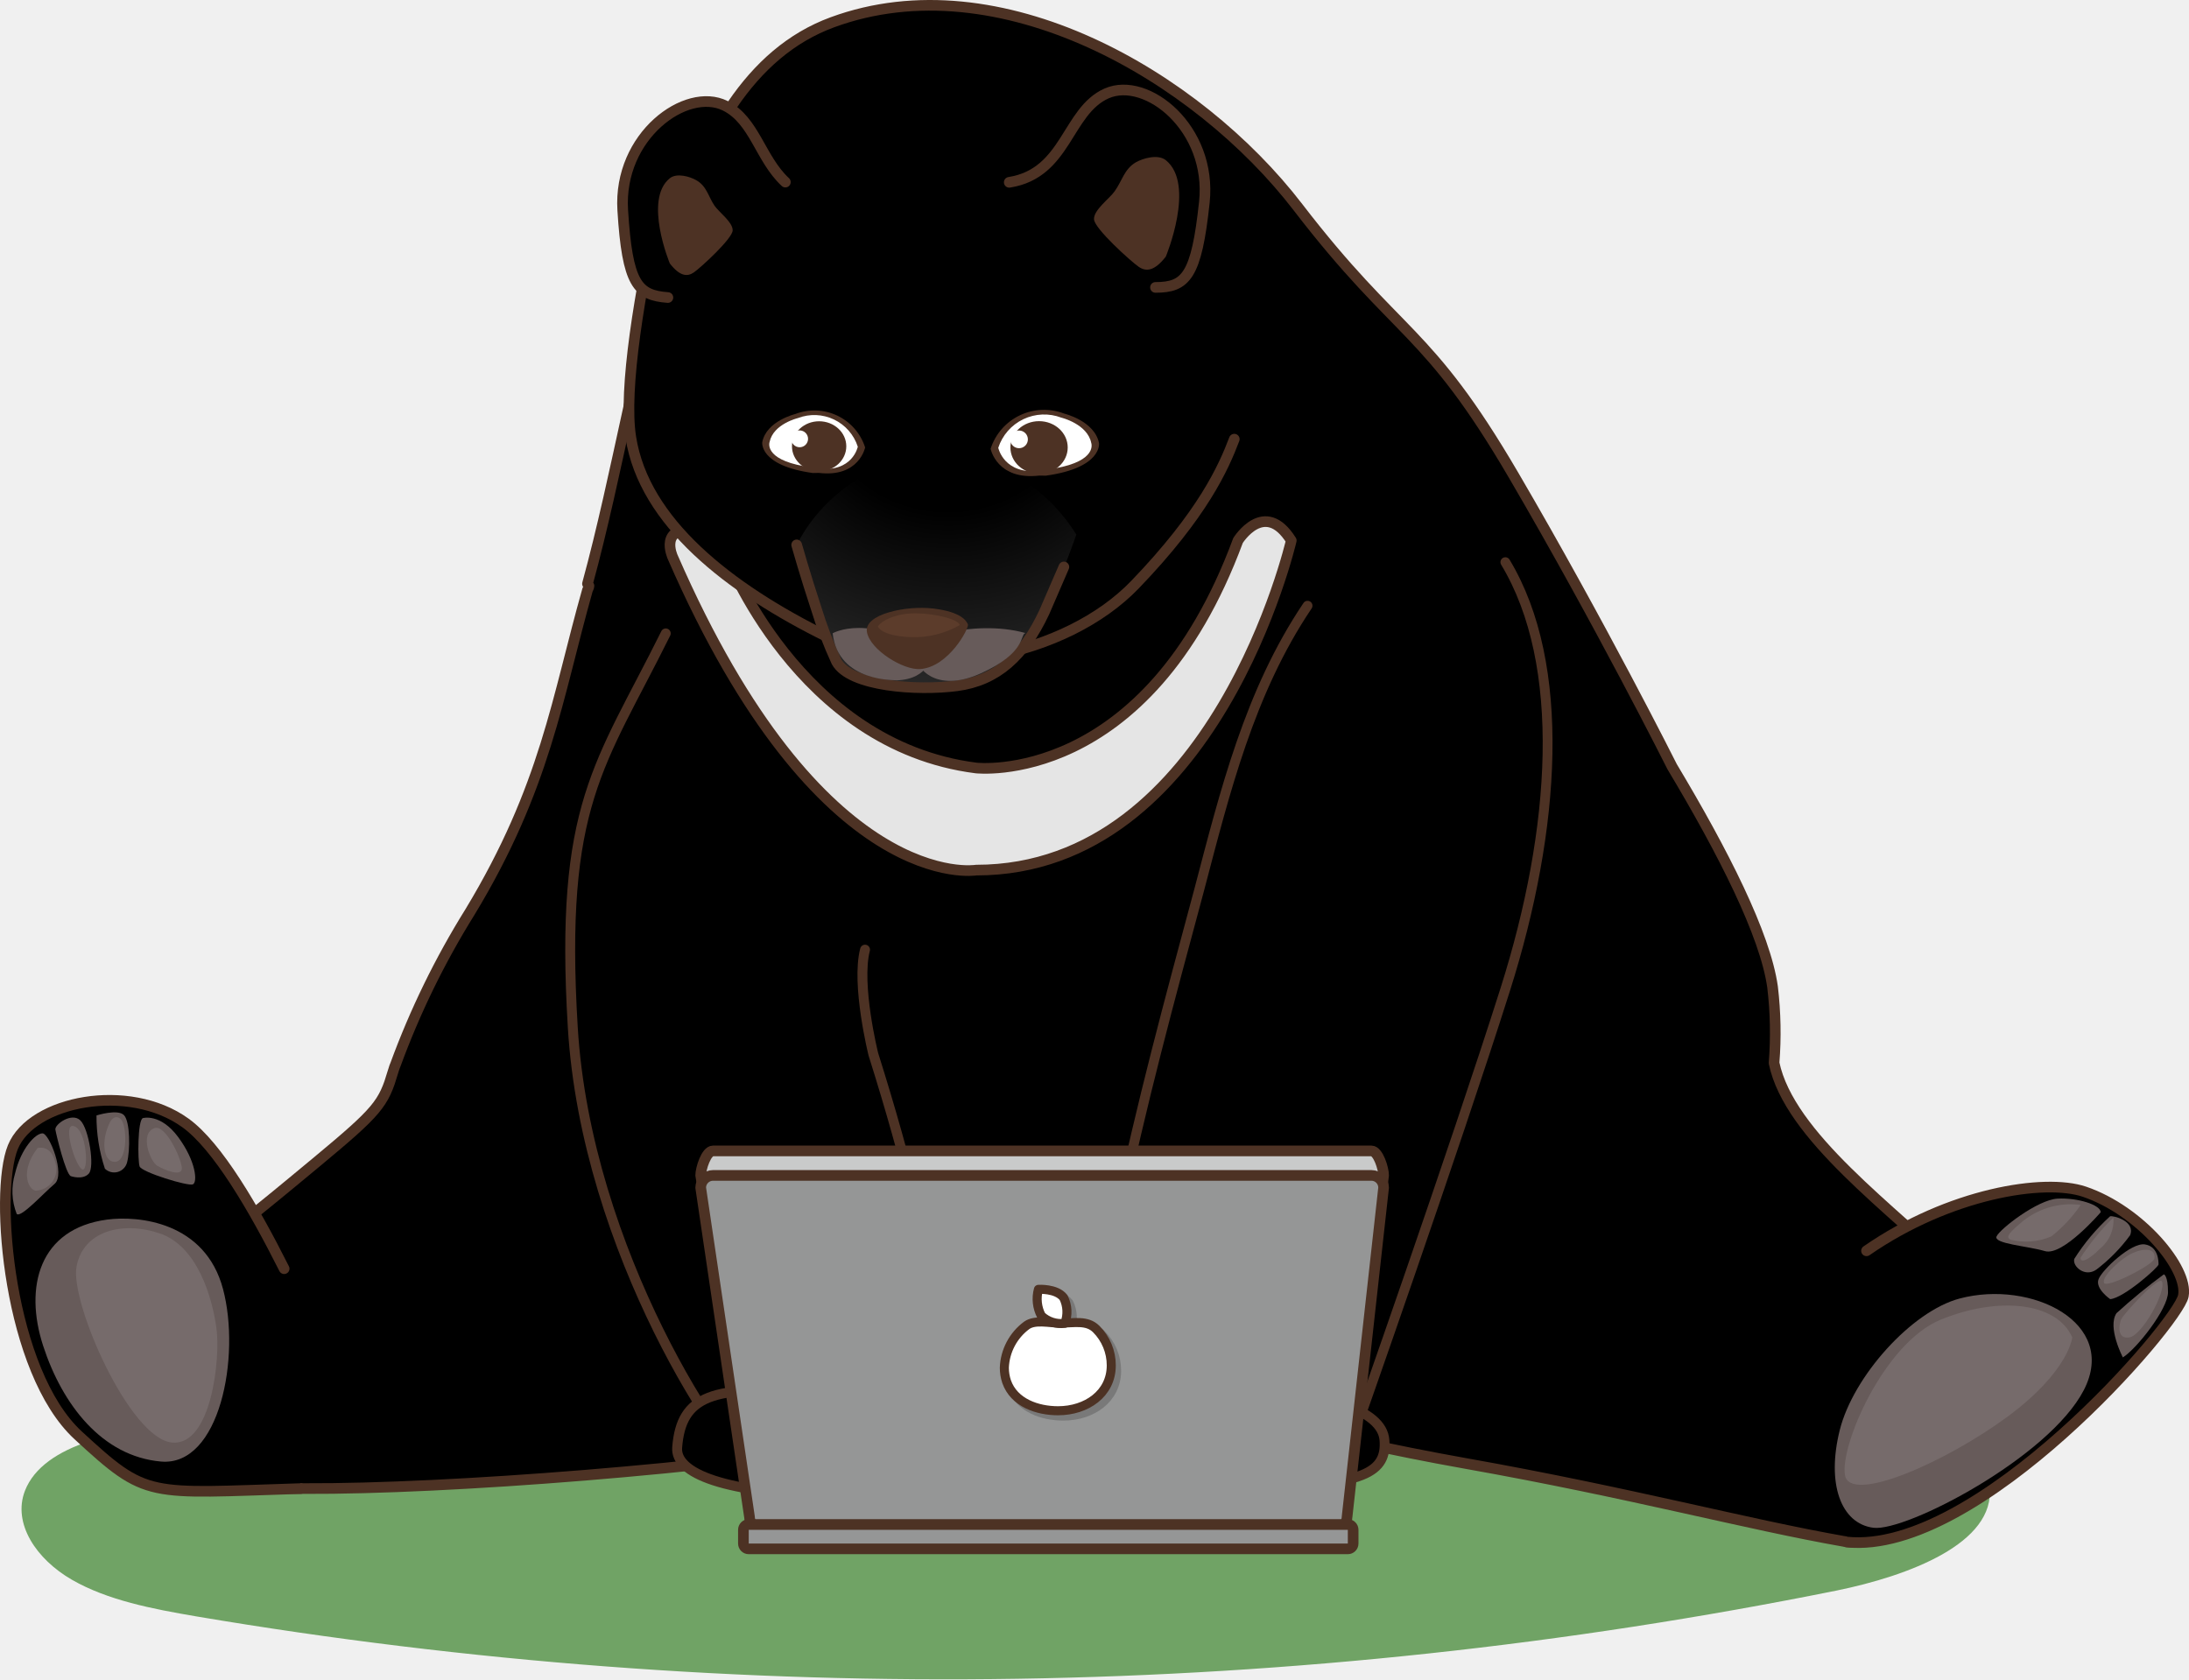
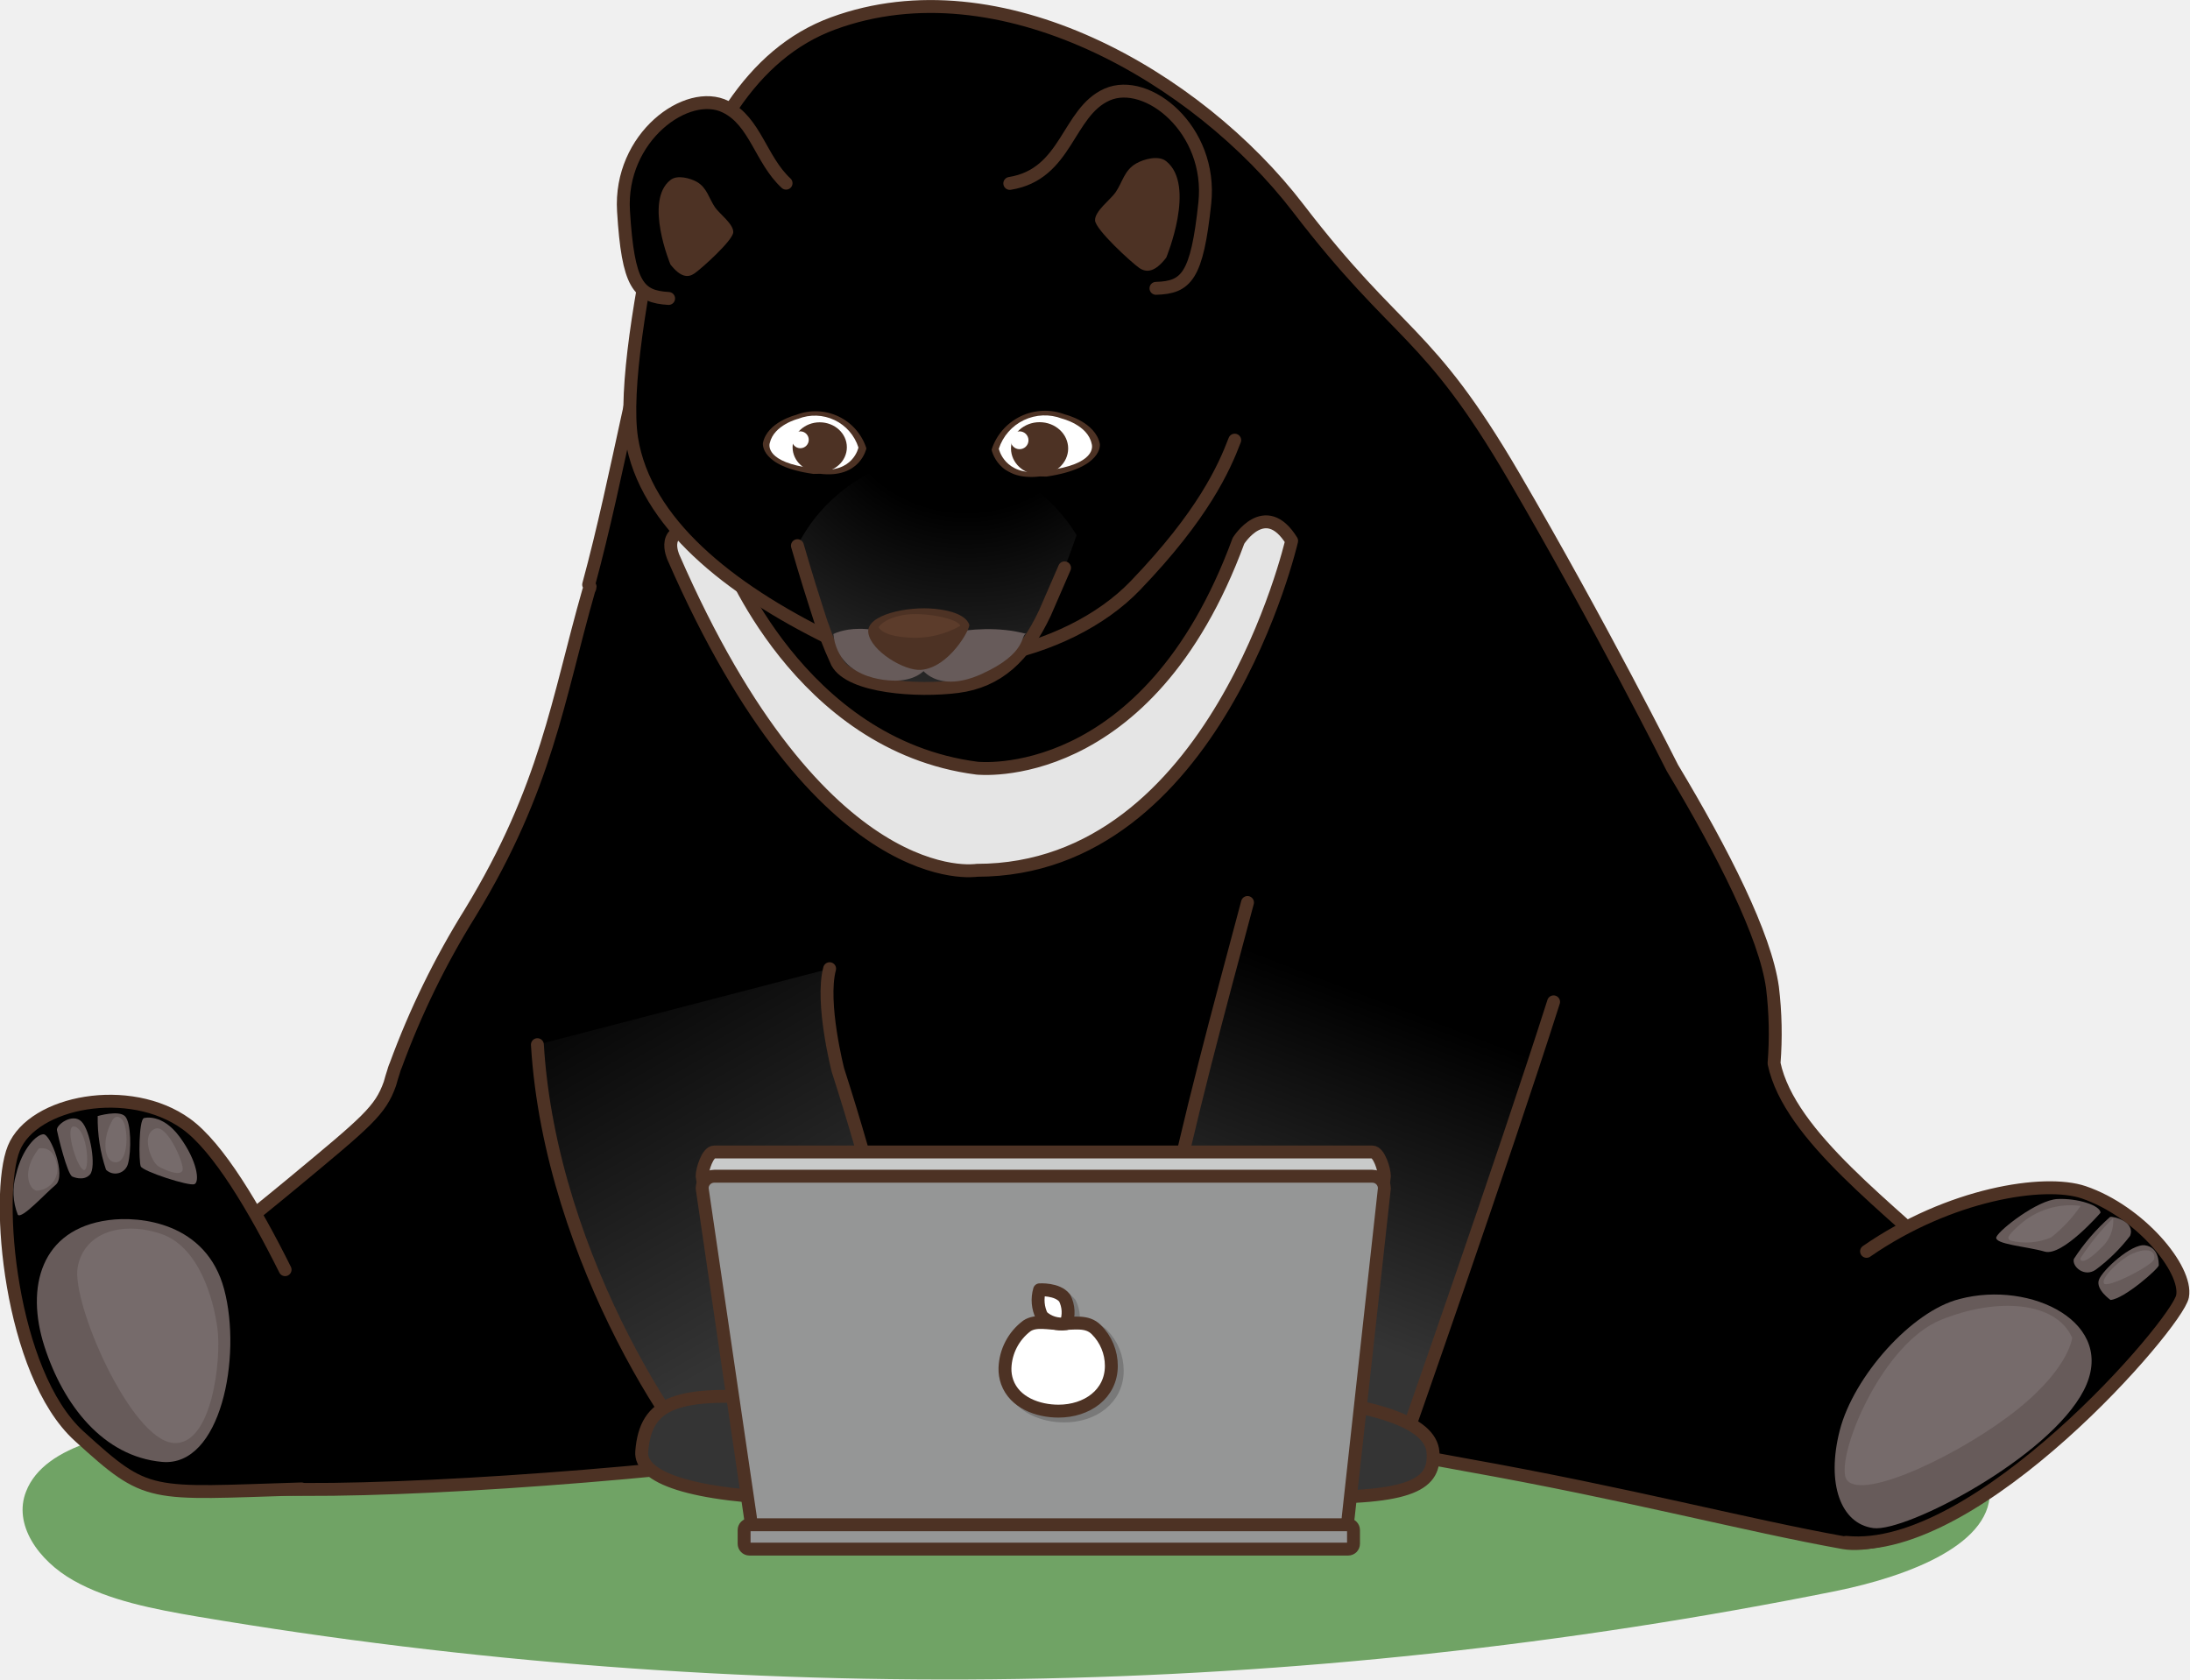
- <svg xmlns="http://www.w3.org/2000/svg" viewBox="0 0 205.53 157.7">
+ <svg xmlns="http://www.w3.org/2000/svg" xmlns:xlink="http://www.w3.org/1999/xlink" viewBox="0 0 181.59 139.27">
  <defs>
-     <style>.cls-1{fill:#70a365;}.cls-11,.cls-13,.cls-14,.cls-17,.cls-2,.cls-5,.cls-8,.cls-9{stroke:#4d3224;}.cls-11,.cls-13,.cls-14,.cls-16,.cls-17,.cls-2,.cls-5,.cls-8,.cls-9{stroke-linecap:round;stroke-linejoin:round;}.cls-3{fill:#675b5a;}.cls-4{fill:#766b6b;}.cls-5{fill:#e5e5e5;}.cls-6{fill:#4d3224;}.cls-17,.cls-7{fill:#fff;}.cls-8{stroke-width:0.92px;}.cls-9{stroke-width:0.93px;}.cls-10{fill:url(#未命名漸層_45);}.cls-11{fill:none;}.cls-12{fill:#5c3c2b;}.cls-13{fill:#c9caca;}.cls-14{fill:#959696;}.cls-15{opacity:0.8;}.cls-16{fill:#727272;stroke:#727272;}.cls-16,.cls-17{stroke-width:0.85px;}</style>
-     <radialGradient id="未命名漸層_45" cx="241.45" cy="37.14" r="39.9" gradientTransform="translate(-178.98) scale(1.11 1)" gradientUnits="userSpaceOnUse">
+     <style>.cls-1{fill:#70a365;}.cls-10,.cls-11,.cls-13,.cls-15,.cls-16,.cls-19,.cls-2,.cls-5,.cls-8,.cls-9{stroke:#4d3224;}.cls-10,.cls-11,.cls-13,.cls-15,.cls-16,.cls-18,.cls-19,.cls-2,.cls-5,.cls-8,.cls-9{stroke-linecap:round;stroke-linejoin:round;stroke-width:1.07px;}.cls-3{fill:#675b5a;}.cls-4{fill:#766b6b;}.cls-5{fill:#e5e5e5;}.cls-6{fill:#4d3224;}.cls-19,.cls-7{fill:#fff;}.cls-8{fill:url(#未命名漸層_22);}.cls-9{fill:url(#未命名漸層_22-2);}.cls-10{fill:url(#未命名漸層_22-3);}.cls-11{fill:url(#未命名漸層_22-4);}.cls-12{fill:url(#未命名漸層_45);}.cls-13{fill:none;}.cls-14{fill:#5c3c2b;}.cls-15{fill:#c9caca;}.cls-16{fill:#959696;}.cls-17{opacity:0.8;}.cls-18{fill:#727272;stroke:#727272;}</style>
+     <linearGradient id="未命名漸層_22" x1="105.64" y1="108.45" x2="115.31" y2="83.12" gradientUnits="userSpaceOnUse">
+       <stop offset="0" stop-color="#343434" />
+       <stop offset="1" />
+     </linearGradient>
+     <linearGradient id="未命名漸層_22-2" x1="110.36" y1="110.25" x2="120.02" y2="84.91" xlink:href="#未命名漸層_22" />
+     <linearGradient id="未命名漸層_22-3" x1="67.65" y1="108.64" x2="49.98" y2="77.97" xlink:href="#未命名漸層_22" />
+     <linearGradient id="未命名漸層_22-4" x1="60.89" y1="112.53" x2="43.22" y2="81.87" xlink:href="#未命名漸層_22" />
+     <radialGradient id="未命名漸層_45" cx="563.52" cy="32.88" r="35.22" gradientTransform="translate(-545.37) scale(1.11 1)" gradientUnits="userSpaceOnUse">
      <stop offset="0.27" />
      <stop offset="0.96" stop-color="#424242" />
    </radialGradient>
  </defs>
-   <g id="圖層_2" data-name="圖層 2">
-     <g id="作品">
-       <path class="cls-1" d="M171.76,131.53c6.55.85,14.53,3.06,15.05,8.09.56,5.31-7.62,8.37-14.39,9.75a422.9,422.9,0,0,1-154,2.42c-4.11-.7-8.32-1.51-11.67-3.44S1.16,143.06,2.34,140c1.75-4.5,9.17-5.8,15.31-6.32C68.89,129.29,120.94,124.93,171.76,131.53Z" />
-       <path class="cls-2" d="M184.1,119.82c-6.52-6.33-16.1-13.14-17.53-20v0a36.18,36.18,0,0,0-.14-7.13C165.74,87.76,161.79,80,157,72h0s-6.69-13.35-14.89-27.38S131.35,31.8,121.87,19.46,93.81-3.66,78.16,2.09s-17.34,32-23,52.73l.14.2c0,.13-.1.26-.14.39C52.28,65.6,51.24,73.88,44.13,85.64a77.6,77.6,0,0,0-7,14.34,2.92,2.92,0,0,0-.14.38,1.42,1.42,0,0,1-.07.22c-.12.37-.23.74-.35,1.11-.88,2.52-2.13,3.54-9.13,9.33-8.1,6.72-15.31,11.86-15.5,13.93s1.87,14.13,12.24,14.72c10.12.58,34.68-1,52.46-3.46S103,132.76,103,132.76l7.67,0c8.47,0,11.55,1.93,27,4.68s26.3,5.7,35.47,7.31c4,.69,12.74-3.16,15.41-7.9S190.62,126.14,184.1,119.82Z" />
-       <path class="cls-2" d="M28.23,139.79c-14.48.45-14.38,1-20.89-5s-7.91-22.72-6.13-27.07,10.87-6.12,16.2-2.27c3,2.16,6.41,8,9.27,13.69" />
-       <path class="cls-2" d="M175.25,117.46c7.79-5.4,16.7-6.82,20.46-5.55,5.24,1.78,9.78,7.21,9.29,9.78s-19.27,24.4-31.61,23.12" />
-       <path class="cls-3" d="M10.05,114.53c-6.37.85-7.8,6.32-6,11.85s5.53,10.38,11.06,10.87,7.51-9.88,5.83-16.2S13,114.14,10.05,114.53Z" />
-       <path class="cls-3" d="M184,121.94c-4.51,1.19-10,7.31-11.26,12.35s.1,8.79,3.16,9.18,16.5-6.61,19.76-12.94S190.72,120.16,184,121.94Z" />
-       <path class="cls-3" d="M1.57,114c.4.39,2.5-1.94,3.55-2.82s-.49-4.75-1.13-4.75-2,1.36-2.58,3.78A5.8,5.8,0,0,0,1.57,114Z" />
-       <path class="cls-3" d="M6.65,110.45c-.48-.2-1.37-3.88-1.45-4.37s1.53-1.65,2.34-.87,1.37,4.37.8,5S6.65,110.45,6.65,110.45Z" />
-       <path class="cls-3" d="M9.06,104.75a15.61,15.61,0,0,0,.79,5,1.25,1.25,0,0,0,2.08-.59c.3-1.09.3-3.86-.3-4.45S9.06,104.75,9.06,104.75Z" />
-       <path class="cls-3" d="M13.41,105c-.49.2-.49,4-.3,4.54s4.55,1.88,5,1.68.3-2.17-1.38-4.44S13.41,105,13.41,105Z" />
-       <path class="cls-3" d="M199.32,127.47c1.28-.79,4.24-4.54,4.24-6.12s-.39-1.68-.39-1.68a54.13,54.13,0,0,0-4.45,3.65C197.84,124.65,199.32,127.47,199.32,127.47Z" />
-       <path class="cls-3" d="M198.13,122c1.28-.1,4.54-3,4.54-3.26s0-1.68-1.28-1.88-4,2.37-4.35,3.26S198.13,122,198.13,122Z" />
-       <path class="cls-3" d="M200,116c.53-1.33-1.58-1.87-1.88-1.78a19.38,19.38,0,0,0-3.36,4c-.2.69,1,1.77,2.08,1A15.73,15.73,0,0,0,200,116Z" />
-       <path class="cls-3" d="M197.24,113.84c0-.69-2.17-1.38-4.05-1.28s-5.43,2.86-5.73,3.55,2.87.89,4.55,1.38S197.24,113.84,197.24,113.84Z" />
-       <path class="cls-4" d="M16.18,135.47c-4-.32-9.59-13.14-9-16.49s4.24-4.35,7.8-3.16,4.94,6,5.34,8.89S19.83,135.77,16.18,135.47Z" />
-       <path class="cls-4" d="M3.53,107.81c-1.68,2.18-.89,3.86-.2,4a2,2,0,0,0,1.88-2.57C4.82,107.42,3.53,107.81,3.53,107.81Z" />
-       <path class="cls-4" d="M6.89,105.74c-1-.22.1,3.56.79,4.05S8.18,106,6.89,105.74Z" />
-       <path class="cls-4" d="M10.35,105.34c-.89,1.68-.69,3.86.49,3.76s1.09-3.46.5-4S10.35,105.34,10.35,105.34Z" />
-       <path class="cls-4" d="M14.5,105.94c-1.42.51-.4,3.16.29,3.55s2.18,1,2.28.3S15.58,105.54,14.5,105.94Z" />
-       <path class="cls-4" d="M194.57,125.59c-1.48-3.35-7-3.85-12.34-1.67s-9.49,11.85-9,14.61,9.58-1.28,15.31-5.53S194.57,125.59,194.57,125.59Z" />
-       <path class="cls-4" d="M195.36,113.15a7.18,7.18,0,0,0-5.73,1.78c-1.28,1.08-1.18,1.28-.88,1.48a6,6,0,0,0,3.85-.3A13.17,13.17,0,0,0,195.36,113.15Z" />
-       <path class="cls-4" d="M198.43,114.33a22.85,22.85,0,0,0-3.07,3.76c-.09.39.4.59,1.88-.89A3.37,3.37,0,0,0,198.43,114.33Z" />
-       <path class="cls-4" d="M202.28,118.19c.16-1-1-1-2.08-.5s-2.86,2.18-2.66,2.77S202.18,118.78,202.28,118.19Z" />
-       <path class="cls-4" d="M203,120.36c-.26-.66-3.65,3.06-3.85,3.56s-.4,1.87.79,1.67S203.37,121.35,203,120.36Z" />
-       <path class="cls-5" d="M68.14,52s6.77,18,23.51,20.12c0,0,16,1.86,24.59-21.36,0,0,2.49-4,5,0,0,0-7.13,30.95-29.58,30.95,0,0-14.61,2.48-28.5-29.4,0,0-1.43-3.09,2.49-2.47C65.64,49.79,67.78,50.71,68.14,52Z" />
-       <path class="cls-2" d="M61.93,18.9c-1.84,8.34-3.42,17.64-2.7,22.18,1.25,7.92,9.18,14.16,18.5,18.75s22.44,1.72,28.83-4.92,8.32-11,9.33-13.67" />
-       <path class="cls-2" d="M94.76,17.12c5.41-.85,5.4-6.7,9.15-8.35s9.91,3.28,9.17,10.22-1.73,8-4.59,8" />
-       <path class="cls-2" d="M73.74,17.1c-2.36-2.19-2.9-5.81-5.65-7.17-3.67-1.82-10.05,2.84-9.62,9.8s1.39,8,4.24,8.21" />
-       <path class="cls-6" d="M76.89,44.41c3.77.45,4.34-2.39,4.34-2.39a5,5,0,0,0-6.56-3.14s-2.71.65-3.1,2.64c0,0-.33,2.2,4.75,2.9" />
-       <path class="cls-7" d="M76.82,44c3.24.38,3.72-2.05,3.72-2.05a4.29,4.29,0,0,0-5.62-2.69s-2.32.55-2.66,2.25c0,0-.59,1.59,3.23,2.27" />
-       <ellipse class="cls-6" cx="76.91" cy="41.91" rx="2.55" ry="2.35" />
-       <circle class="cls-7" cx="75.08" cy="41.21" r="0.79" />
-       <path class="cls-6" d="M97.59,44.66c-4,.47-4.58-2.52-4.58-2.52a5.27,5.27,0,0,1,6.91-3.3s2.85.68,3.27,2.77c0,0,.34,2.32-5,3.06" />
-       <path class="cls-7" d="M97.65,44.21c-3.4.4-3.92-2.16-3.92-2.16a4.53,4.53,0,0,1,5.92-2.83s2.45.59,2.81,2.38c0,0,.62,1.67-3.4,2.38" />
-       <ellipse class="cls-6" cx="97.56" cy="42.02" rx="2.69" ry="2.47" />
-       <circle class="cls-7" cx="95.68" cy="41.26" r="0.83" />
-       <path class="cls-6" d="M65.15,25.58c-.62.43-1.32.37-2.26-.84,0,0-2.49-6,0-8,.64-.52,1.87-.17,2.48.18,1,.56,1.14,1.56,1.72,2.4.4.59,1.74,1.56,1.7,2.33S65.8,25.13,65.15,25.58Z" />
-       <path class="cls-6" d="M106.91,25.05c.7.49,1.49.41,2.55-.95,0,0,2.83-6.78,0-9.06-.73-.58-2.12-.19-2.81.2-1.1.64-1.3,1.77-2,2.73-.45.66-2,1.76-1.93,2.64S106.17,24.54,106.91,25.05Z" />
-       <path class="cls-8" d="M141.34,52.79c5.8,9.62,4.76,25.08,0,40.1s-14.18,41.73-14.18,41.73-.63,2.89-11.42,2.53-11.9-3.09-13-5.65c-1.9-4.32,1.37-13.06,2.25-17.35,2.11-10.28,4.87-20.42,7.6-30.57C115,74.42,117.3,65,122.77,56.88" />
-       <path class="cls-8" d="M102.08,134.9c.38-4.79,3.28-5.83,12.85-5s14.85,2.48,15.06,5.35-1.65,4.46-12.62,4.2S101.89,137.28,102.08,134.9Z" />
-       <path class="cls-9" d="M62.51,59.48c-6.17,12.44-10,16-8.73,37S68,137,71.62,139.36s15.76.6,16.93-3.19S88.6,119.92,82,99c0,0-1.63-6.54-.78-9.82" />
-       <path class="cls-9" d="M63.58,135.93c.38-4.87,3.28-5.93,12.85-5.12s14.85,2.52,15.06,5.44-1.65,4.53-12.62,4.26S63.39,138.36,63.58,135.93Z" />
-       <path class="cls-10" d="M74.8,51.17s2.48,8.63,3.74,11,7.58,2.76,11.31,2.27,6.28-2.79,8.21-6.93a73.42,73.42,0,0,0,3-7.31,16.57,16.57,0,0,0-4.46-4.76,13.93,13.93,0,0,0-9.19-2.62,14.77,14.77,0,0,0-8.77,3.55A15.28,15.28,0,0,0,74.8,51.17Z" />
-       <path class="cls-11" d="M74.8,51.17s.85,3,1.81,5.89a40.31,40.31,0,0,0,1.93,5.07c1.26,2.33,7.58,2.76,11.31,2.27s6.28-2.79,8.21-6.93l1.83-4.23" />
-       <path class="cls-3" d="M78.18,59.47s3.47-2,9.28,2c0,0-.14,2.29-3.25,2.42C84.21,63.84,78.69,64.15,78.18,59.47Z" />
-       <path class="cls-3" d="M85.53,60.34s5.7-2.3,10.76-.89c-.55.09.16,1.81-4.19,3.78C88.4,64.9,85.88,63.5,85.53,60.34Z" />
-       <path class="cls-6" d="M86.4,62.83c-1.56.12-4.67-1.77-5-3.46s3.68-2.54,6.27-2.22,3.08,1.16,3.21,1.49S89.08,62.64,86.4,62.83Z" />
-       <path class="cls-12" d="M90.11,58.7c-.12-.67-3.51-1.37-5.4-1s-2.28,1.13-2.28,1.13.24.87,3,1A8.58,8.58,0,0,0,90.11,58.7Z" />
-       <path class="cls-13" d="M125.33,140.15H71.52A1.15,1.15,0,0,1,70.37,139l-4.58-28.63c0-.63.52-2.29,1.15-2.29h61.83c.63,0,1.14,1.66,1.14,2.29L126.48,139A1.15,1.15,0,0,1,125.33,140.15Z" />
-       <path class="cls-14" d="M125.33,143.59H71.52a1.16,1.16,0,0,1-1.15-1.15l-4.58-30.91a1.16,1.16,0,0,1,1.15-1.15h61.83a1.15,1.15,0,0,1,1.14,1.15l-3.43,30.91A1.16,1.16,0,0,1,125.33,143.59Z" />
-       <rect class="cls-14" x="69.8" y="143.16" width="57.25" height="2.29" rx="0.5" ry="0.5" />
-       <g class="cls-15">
-         <path class="cls-16" d="M94.8,128.94a4.11,4.11,0,0,0,.21,1.3c.7,2,2.9,2.74,4.83,2.74,2.66,0,5-1.59,5-4.26a4.81,4.81,0,0,0-1.41-3.41c-.87-.87-2.08-.56-3.41-.56-1,0-2.33-.35-3.12.21A5.19,5.19,0,0,0,94.8,128.94Z" />
-         <path class="cls-16" d="M98.27,124.06a2.71,2.71,0,0,0,2.21.71,3,3,0,0,0-.12-2.42c-.69-.88-2.36-.77-2.36-.77A3.41,3.41,0,0,0,98.27,124.06Z" />
-       </g>
-       <path class="cls-17" d="M94.3,128.44a4.11,4.11,0,0,0,.21,1.3c.7,2,2.9,2.74,4.83,2.74,2.66,0,5-1.59,5-4.26a4.81,4.81,0,0,0-1.41-3.41c-.87-.87-2.08-.56-3.41-.56-1,0-2.33-.35-3.12.21A5.19,5.19,0,0,0,94.3,128.44Z" />
-       <path class="cls-17" d="M97.77,123.56a2.71,2.71,0,0,0,2.21.71,3,3,0,0,0-.12-2.42c-.69-.88-2.36-.77-2.36-.77A3.41,3.41,0,0,0,97.77,123.56Z" />
-     </g>
+   <path class="cls-1" d="M151.68,116.18c5.79.75,12.83,2.7,13.29,7.14.49,4.69-6.73,7.39-12.7,8.61a373.4,373.4,0,0,1-135.88,2.13c-3.63-.62-7.35-1.33-10.3-3s-5-4.66-3.93-7.37c1.54-4,8.1-5.12,13.52-5.58C60.89,114.21,106.83,110.36,151.68,116.18Z" />
+   <path class="cls-2" d="M162.58,105.84c-5.76-5.58-14.21-11.59-15.48-17.66v0a31.61,31.61,0,0,0-.13-6.29c-.6-4.32-4.09-11.19-8.3-18.21h0s-5.91-11.78-13.14-24.16S116,28.16,107.65,17.27,82.89-3.13,69.08,1.94,53.78,30.17,48.81,48.48a1.48,1.48,0,0,0,.12.17c0,.12-.09.23-.12.35C46.24,58,45.32,65.3,39,75.68a68.5,68.5,0,0,0-6.18,12.65,2.92,2.92,0,0,0-.13.34l-.06.2c-.1.32-.21.65-.3,1-.79,2.23-1.89,3.12-8.06,8.24-7.15,5.93-13.51,10.46-13.69,12.3s1.66,12.46,10.81,13c8.93.51,30.6-.88,46.29-3.06s23.28-3,23.29-3l6.77,0c7.47,0,10.2,1.7,23.82,4.13s23.21,5,31.3,6.45c3.49.61,11.25-2.79,13.6-7S168.33,111.42,162.58,105.84Z" />
+   <path class="cls-2" d="M25,123.47c-12.78.39-12.69.85-18.44-4.38s-7-20-5.41-23.88,9.59-5.41,14.3-2c2.64,1.9,5.66,7,8.19,12.08" />
+   <path class="cls-2" d="M154.77,103.77c6.88-4.77,14.74-6,18-4.9,4.62,1.57,8.63,6.36,8.2,8.63s-17,21.53-27.9,20.4" />
+   <path class="cls-3" d="M9,101.18c-5.63.75-6.89,5.58-5.32,10.46s4.88,9.15,9.76,9.59,6.63-8.72,5.15-14.3S11.58,100.83,9,101.18Z" />
+   <path class="cls-3" d="M162.49,107.72c-4,1-8.8,6.45-9.94,10.89s.09,7.76,2.79,8.11,14.56-5.84,17.44-11.42S168.42,106.15,162.49,107.72Z" />
+   <path class="cls-3" d="M1.48,100.74c.36.35,2.21-1.71,3.13-2.48s-.42-4.2-1-4.2-1.78,1.2-2.28,3.34A5.07,5.07,0,0,0,1.48,100.74Z" />
+   <path class="cls-3" d="M6,97.57c-.42-.17-1.2-3.42-1.28-3.85S6,92.27,6.75,93,8,96.8,7.46,97.4,6,97.57,6,97.57Z" />
+   <path class="cls-3" d="M8.1,92.55A13.28,13.28,0,0,0,8.79,97a1.09,1.09,0,0,0,1.83-.52c.27-1,.27-3.4-.26-3.92S8.1,92.55,8.1,92.55Z" />
+   <path class="cls-3" d="M11.93,92.72c-.43.18-.43,3.58-.26,4s4,1.66,4.45,1.48.26-1.91-1.22-3.92S11.93,92.72,11.93,92.72Z" />
+   <path class="cls-3" d="M175,107.8c1.13-.08,4-2.61,4-2.87s0-1.49-1.13-1.66-3.58,2.09-3.84,2.88S175,107.8,175,107.8Z" />
+   <path class="cls-3" d="M176.62,102.49c.47-1.18-1.4-1.66-1.66-1.57a16.91,16.91,0,0,0-3,3.48c-.18.61.87,1.57,1.83.88A14.46,14.46,0,0,0,176.62,102.49Z" />
+   <path class="cls-3" d="M174.17,100.57c0-.61-1.91-1.22-3.57-1.14s-4.79,2.53-5.06,3.14,2.53.79,4,1.22S174.17,100.57,174.17,100.57Z" />
+   <path class="cls-4" d="M14.37,119.66c-3.54-.29-8.45-11.6-7.93-14.56s3.75-3.84,6.89-2.79,4.36,5.32,4.7,7.85S17.6,119.92,14.37,119.66Z" />
+   <path class="cls-4" d="M3.21,95.25c-1.48,1.92-.78,3.4-.17,3.49A1.8,1.8,0,0,0,4.7,96.47C4.35,94.9,3.21,95.25,3.21,95.25Z" />
+   <path class="cls-4" d="M6.18,93.42c-.85-.2.08,3.14.7,3.57S7.31,93.68,6.18,93.42Z" />
+   <path class="cls-4" d="M9.23,93.07c-.79,1.48-.61,3.4.43,3.31s1-3,.44-3.57S9.23,93.07,9.23,93.07Z" />
+   <path class="cls-4" d="M12.89,93.59c-1.25.46-.35,2.79.26,3.14s1.92.87,2,.26S13.85,93.24,12.89,93.59Z" />
+   <path class="cls-4" d="M171.82,110.94c-1.31-3-6.19-3.4-10.9-1.48s-8.37,10.46-7.93,12.9,8.46-1.13,13.51-4.88S171.82,110.94,171.82,110.94Z" />
+   <path class="cls-4" d="M172.52,100a6.36,6.36,0,0,0-5.06,1.57c-1.13,1-1,1.13-.78,1.3a5.29,5.29,0,0,0,3.4-.26A11.74,11.74,0,0,0,172.52,100Z" />
+   <path class="cls-4" d="M175.22,101a20.68,20.68,0,0,0-2.7,3.32c-.09.34.35.52,1.65-.79A3,3,0,0,0,175.22,101Z" />
+   <path class="cls-4" d="M178.62,104.4c.14-.86-.87-.87-1.83-.43s-2.53,1.92-2.35,2.44S178.53,104.93,178.62,104.4Z" />
+   <path class="cls-5" d="M60.23,46S66.21,61.79,81,63.7c0,0,14.15,1.64,21.69-18.85,0,0,2.21-3.55,4.41,0,0,0-6.29,27.32-26.1,27.32,0,0-12.9,2.18-25.16-25.95,0,0-1.26-2.73,2.2-2.18C58,44,59.92,44.85,60.23,46Z" />
+   <path class="cls-2" d="M54.76,16.77c-1.63,7.37-3,15.58-2.39,19.58,1.11,7,8.1,12.5,16.33,16.55s19.81,1.52,25.44-4.34,7.35-9.73,8.24-12.06" />
+   <path class="cls-2" d="M83.73,15.21c4.77-.76,4.76-5.91,8.07-7.37s8.75,2.89,8.1,9-1.53,7-4.05,7.07" />
+   <path class="cls-2" d="M65.18,15.19c-2.09-1.93-2.56-5.13-5-6.33C57,7.25,51.32,11.37,51.7,17.51s1.23,7.09,3.74,7.24" />
+   <path class="cls-6" d="M68,39.29c3.34.4,3.84-2.11,3.84-2.11A4.43,4.43,0,0,0,66,34.41s-2.39.58-2.74,2.33c0,0-.29,1.94,4.19,2.56" />
+   <path class="cls-7" d="M67.9,38.92c2.85.33,3.28-1.81,3.28-1.81a3.79,3.79,0,0,0-5-2.38s-2,.5-2.35,2c0,0-.52,1.4,2.85,2" />
+   <ellipse class="cls-6" cx="67.97" cy="37.09" rx="2.25" ry="2.07" />
+   <circle class="cls-7" cx="66.36" cy="36.47" r="0.7" />
+   <path class="cls-6" d="M86.22,39.51c-3.51.41-4-2.22-4-2.22a4.65,4.65,0,0,1,6.09-2.92s2.52.6,2.89,2.45c0,0,.3,2-4.42,2.7" />
+   <path class="cls-7" d="M86.28,39.12c-3,.35-3.46-1.91-3.46-1.91a4,4,0,0,1,5.23-2.5s2.15.52,2.47,2.1c0,0,.55,1.47-3,2.1" />
+   <ellipse class="cls-6" cx="86.2" cy="37.19" rx="2.37" ry="2.18" />
+   <circle class="cls-7" cx="84.54" cy="36.51" r="0.74" />
+   <path class="cls-6" d="M57.59,22.67c-.54.38-1.16.33-2-.74,0,0-2.2-5.28,0-7,.56-.46,1.65-.15,2.19.15.86.5,1,1.38,1.52,2.13.35.51,1.53,1.37,1.5,2.05S58.17,22.27,57.59,22.67Z" />
+   <path class="cls-6" d="M94.45,22.21c.62.43,1.32.36,2.25-.84,0,0,2.5-6,0-8-.64-.52-1.87-.17-2.48.18-1,.56-1.14,1.56-1.72,2.4-.4.59-1.74,1.56-1.7,2.33S93.8,21.75,94.45,22.21Z" />
+   <g class="hand-right">
+     <path class="cls-8" d="M128.82,83.08c-4.22,13.25-12.51,36.83-12.51,36.83s-.56,2.54-10.08,2.23-10.51-2.73-11.5-5c-1.68-3.81,1.21-11.52,2-15.3,1.86-9.08,4.31-18,6.71-27" />
+     <path class="cls-9" d="M94.19,120.15c.33-4.22,2.9-5.14,11.34-4.44s13.1,2.18,13.29,4.72-1.46,3.93-11.14,3.7S94,122.26,94.19,120.15Z" />
+     <animateTransform attributeType="auto" attributeName="transform" type="translate" values="0 0; 0 -10; 0 0" dur=".5s" repeatCount="indefinite" />
  </g>
+   <g class="hand-left">
+     <path class="cls-10" d="M44.56,86.63c1.08,18,12.56,34.65,15.75,36.69s13.91.51,14.94-2.73,0-13.91-5.77-31.85c0,0-1.44-5.59-.69-8.41" />
+     <path class="cls-11" d="M53.21,120.38c.33-4.16,2.9-5.07,11.34-4.38s13.1,2.16,13.29,4.65-1.46,3.89-11.14,3.66S53.05,122.46,53.21,120.38Z" />
+     <animateTransform attributeType="auto" attributeName="transform" type="translate" values="0 0; 0 -10; 0 0" dur=".5s" begin="250ms" repeatCount="indefinite" />
+   </g>
+   <path class="cls-12" d="M66.12,45.25s2.18,7.62,3.29,9.68,6.69,2.43,10,2,5.53-2.46,7.24-6.11a62.33,62.33,0,0,0,2.62-6.45,14.5,14.5,0,0,0-3.94-4.2,12.23,12.23,0,0,0-8.11-2.32A13.05,13.05,0,0,0,69.47,41,13.53,13.53,0,0,0,66.12,45.25Z" />
+   <path class="cls-13" d="M66.12,45.25s.75,2.62,1.59,5.21a34.87,34.87,0,0,0,1.7,4.47c1.11,2.06,6.69,2.43,10,2s5.53-2.46,7.24-6.11l1.62-3.73" />
+   <path class="cls-3" d="M69.1,52.58s3.06-1.73,8.19,1.72c0,0-.13,2-2.88,2.14C74.41,56.44,69.55,56.71,69.1,52.58Z" />
+   <path class="cls-3" d="M75.58,53.35s5-2,9.5-.79c-.48.09.14,1.6-3.7,3.34C78.12,57.37,75.89,56.14,75.58,53.35Z" />
+   <path class="cls-6" d="M76.35,55.55C75,55.65,72.23,54,72,52.49s3.25-2.24,5.54-2,2.72,1,2.83,1.31S78.71,55.38,76.35,55.55Z" />
+   <path class="cls-14" d="M79.62,51.9c-.1-.59-3.09-1.21-4.76-.89s-2,1-2,1,.21.76,2.65.87A7.54,7.54,0,0,0,79.62,51.9Z" />
+   <path class="cls-15" d="M110.71,123.79H63.22a1,1,0,0,1-1-1l-4-25.26c0-.56.46-2,1-2h54.57c.56,0,1,1.47,1,2l-3,25.26A1,1,0,0,1,110.71,123.79Z" />
+   <path class="cls-16" d="M110.71,126.82H63.22a1,1,0,0,1-1-1l-4-27.28a1,1,0,0,1,1-1h54.57a1,1,0,0,1,1,1l-3,27.28A1,1,0,0,1,110.71,126.82Z" />
+   <rect class="cls-16" x="61.7" y="126.44" width="50.53" height="2.02" rx="0.44" ry="0.44" />
+   <g class="cls-17">
+     <path class="cls-18" d="M83.77,113.89A3.22,3.22,0,0,0,84,115c.62,1.73,2.56,2.42,4.26,2.42,2.35,0,4.38-1.41,4.38-3.76a4.25,4.25,0,0,0-1.24-3c-.77-.77-1.84-.49-3-.49-.92,0-2-.32-2.75.18A4.58,4.58,0,0,0,83.77,113.89Z" />
+     <path class="cls-18" d="M86.83,109.59a2.39,2.39,0,0,0,2,.62,2.62,2.62,0,0,0-.11-2.13c-.61-.78-2.08-.68-2.08-.68A3,3,0,0,0,86.83,109.59Z" />
+   </g>
+   <path class="cls-19" d="M83.33,113.45a3.22,3.22,0,0,0,.18,1.15c.62,1.73,2.56,2.42,4.26,2.42,2.35,0,4.38-1.41,4.38-3.76a4.22,4.22,0,0,0-1.25-3c-.77-.77-1.83-.5-3-.5-.92,0-2-.31-2.75.19A4.56,4.56,0,0,0,83.33,113.45Z" />
+   <path class="cls-19" d="M86.39,109.15a2.39,2.39,0,0,0,2,.62,2.62,2.62,0,0,0-.11-2.13c-.61-.78-2.08-.68-2.08-.68A3,3,0,0,0,86.39,109.15Z" />
</svg>
